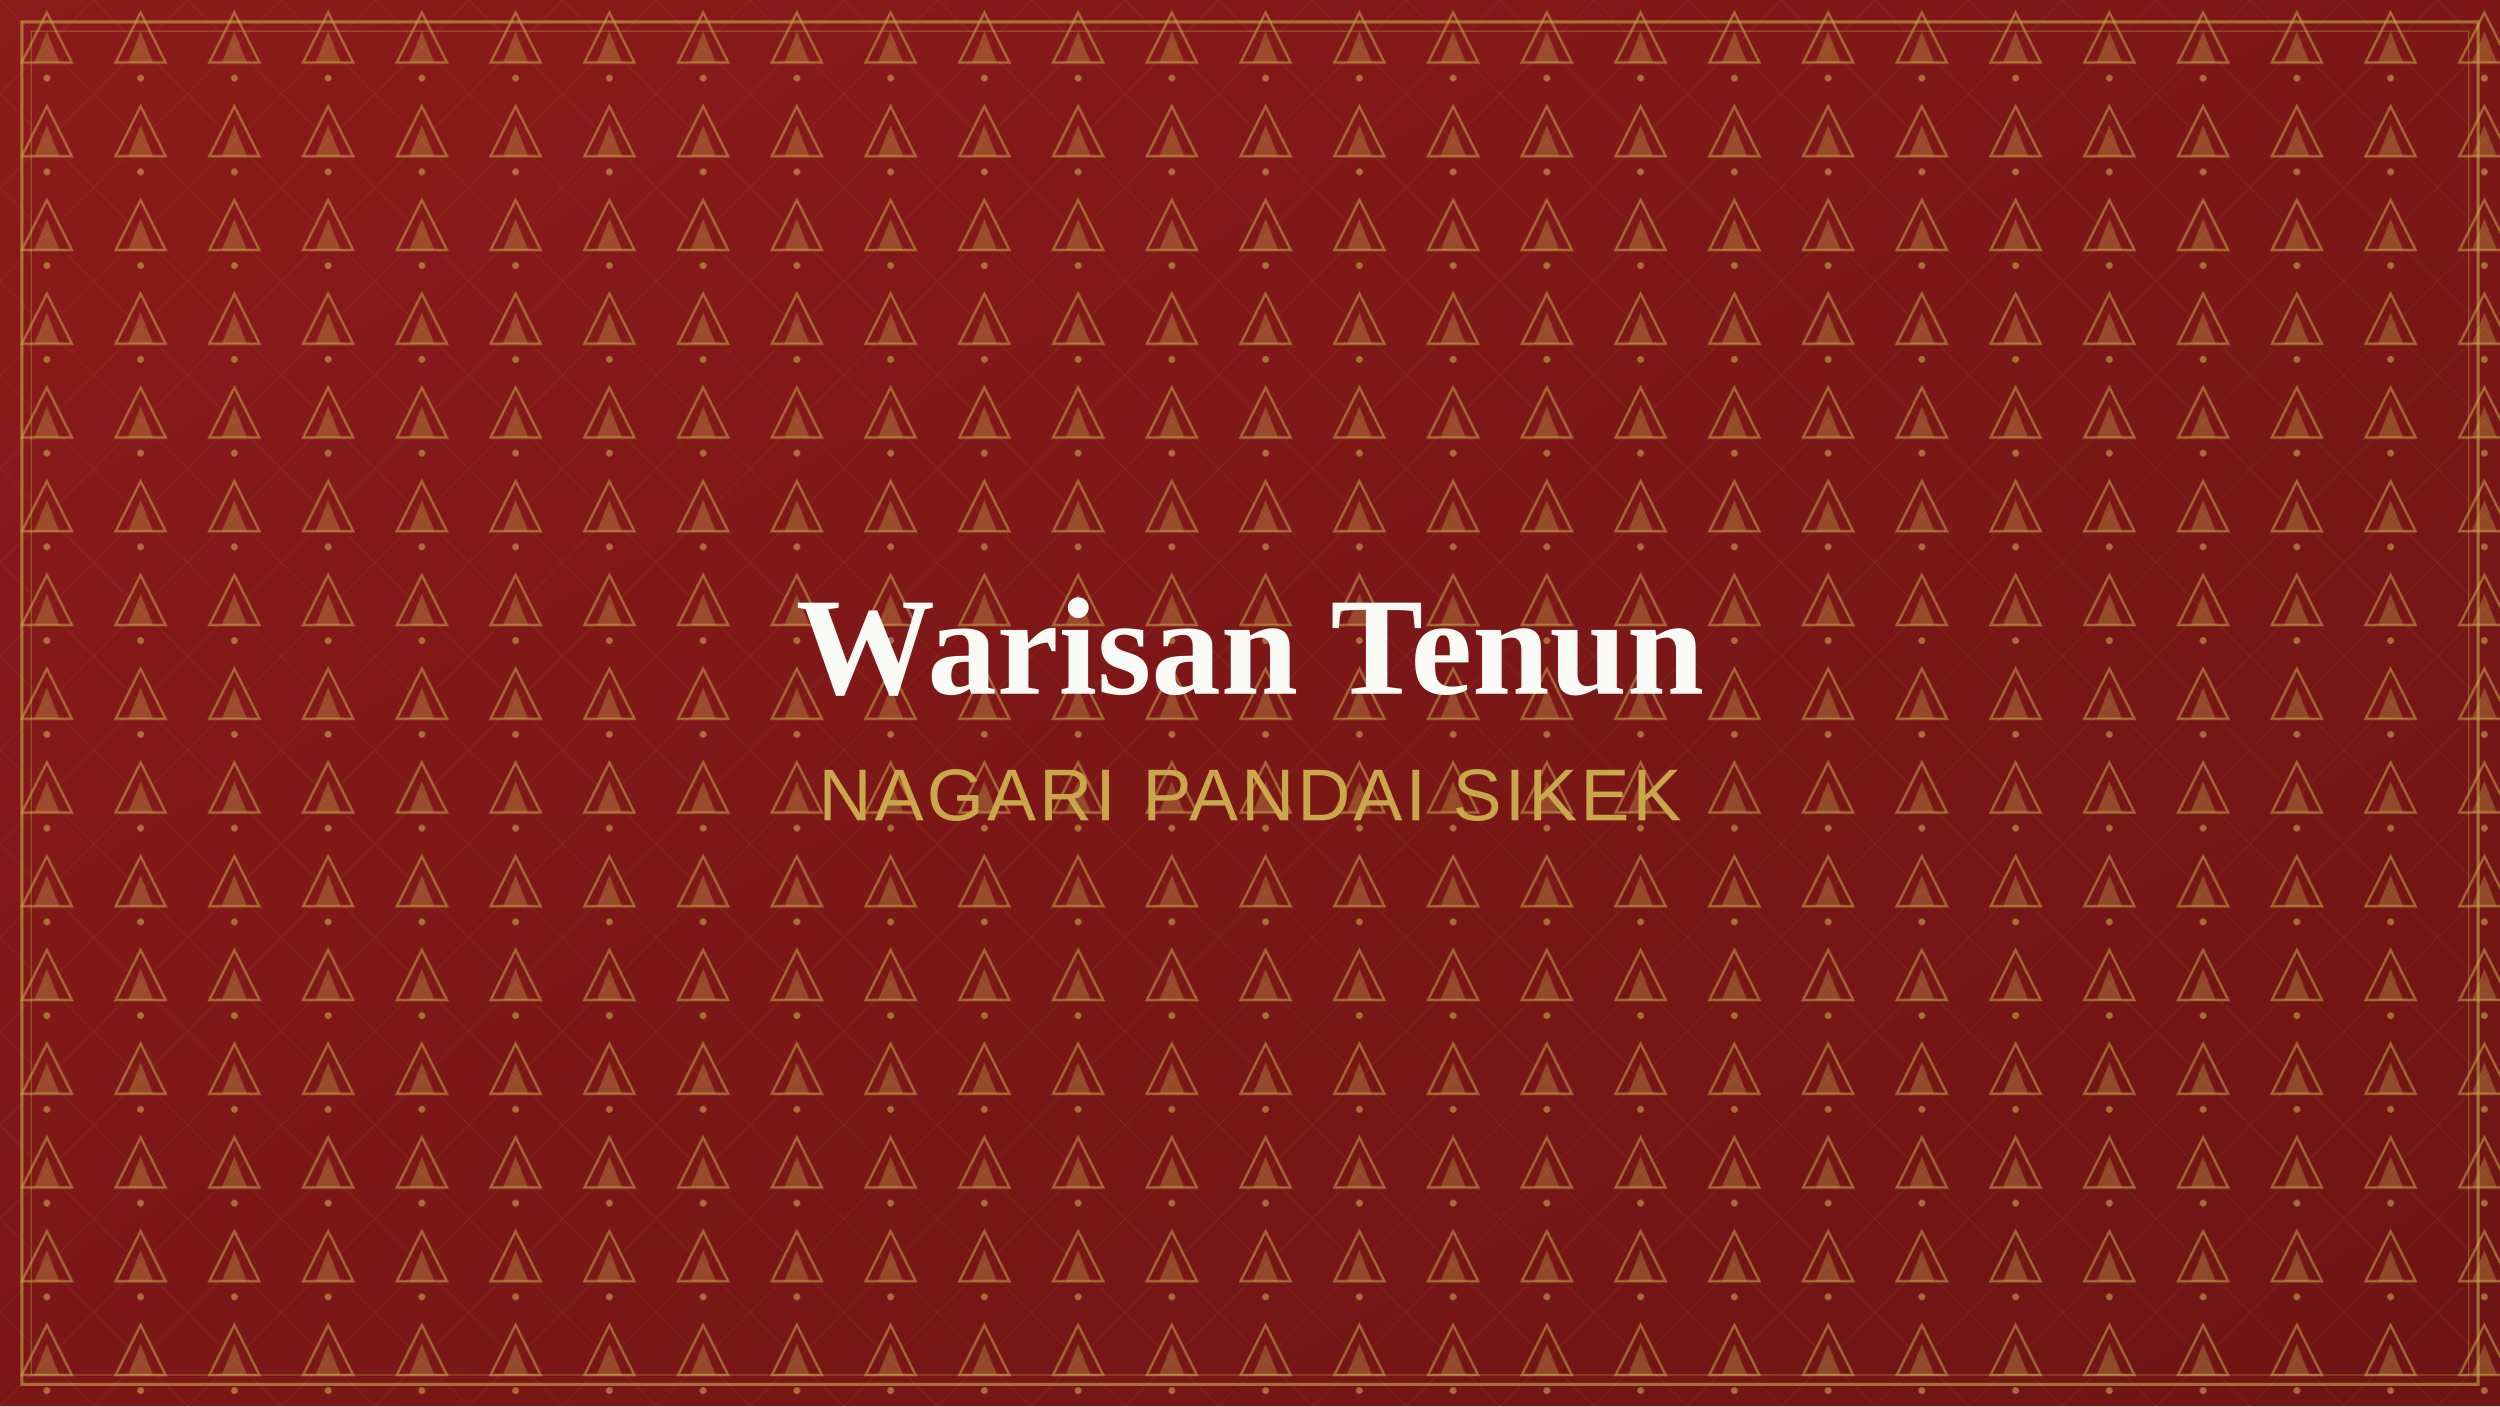
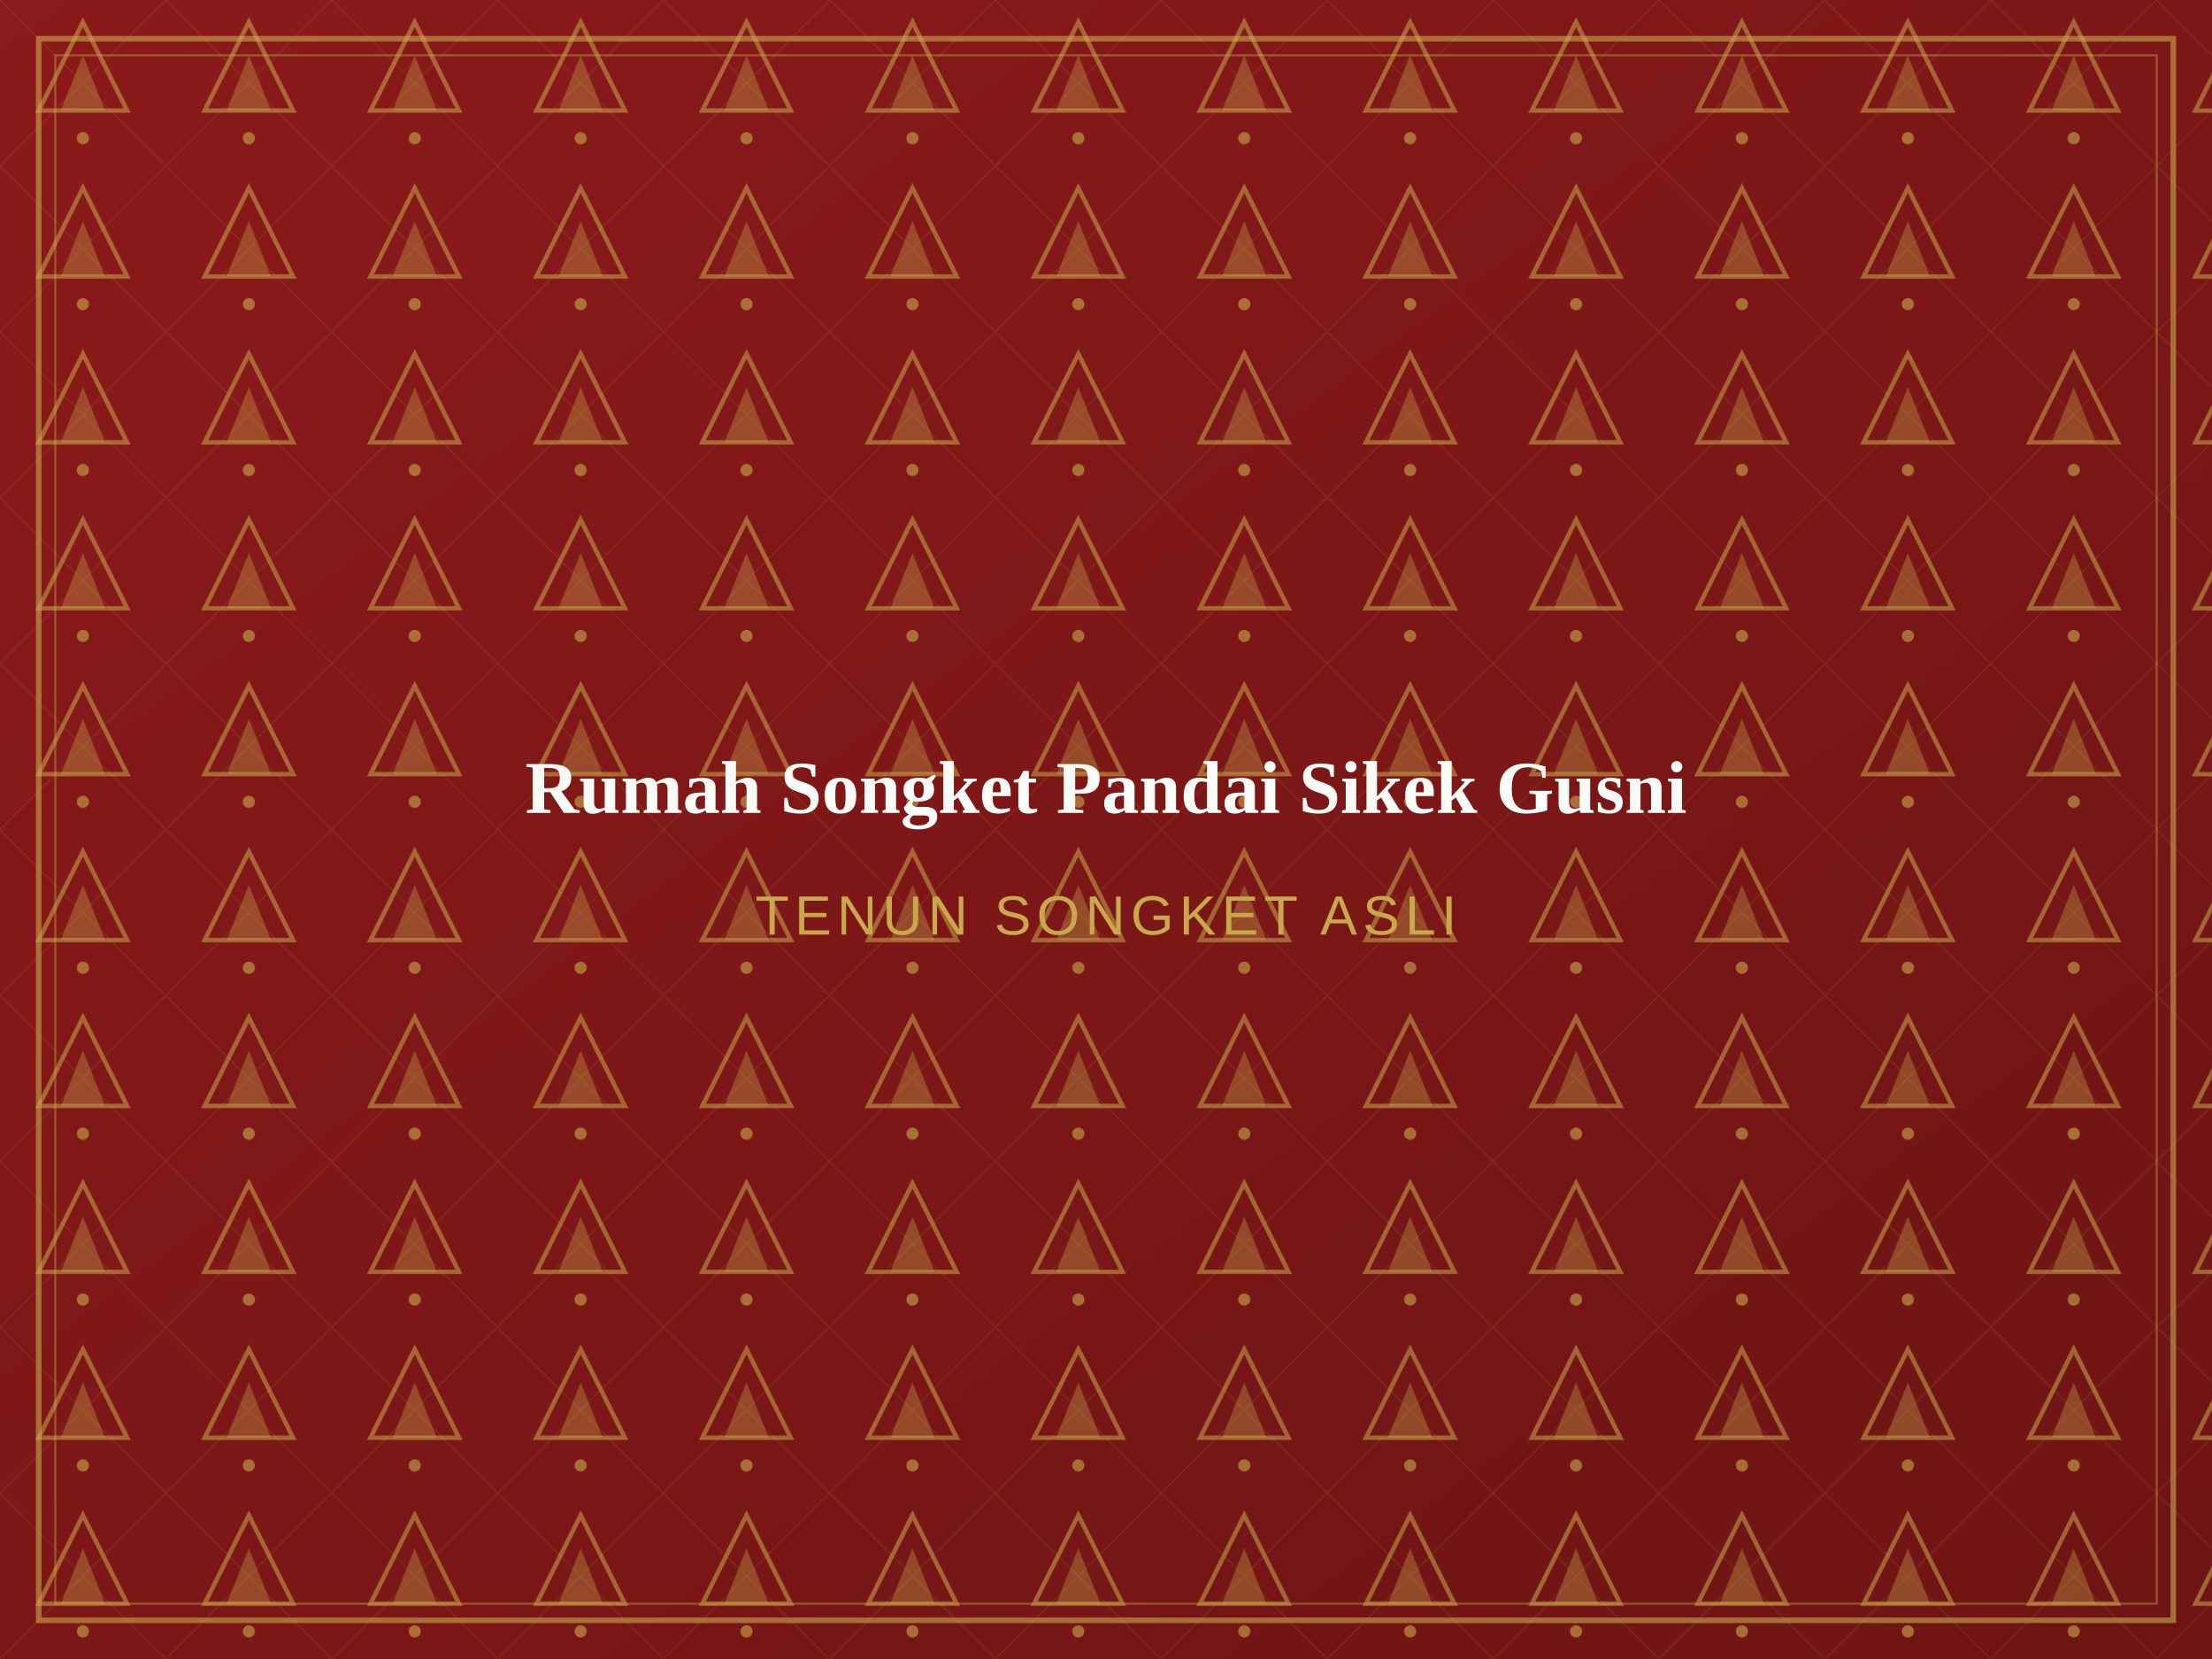
- <svg xmlns="http://www.w3.org/2000/svg" width="1600" height="900" viewBox="0 0 1600 900" role="img" aria-label="Warisan Tenun">
+ <svg xmlns="http://www.w3.org/2000/svg" width="800" height="600" viewBox="0 0 800 600" role="img" aria-label="Rumah Songket Pandai Sikek Gusni">
  <defs>
    <linearGradient id="grad0" x1="0" y1="0" x2="1" y2="1">
      <stop offset="0%" stop-color="#8B1A1A" />
      <stop offset="100%" stop-color="#6E1414" />
    </linearGradient>
    <pattern id="motif0" width="60" height="60" patternUnits="userSpaceOnUse" patternTransform="rotate(0)">
      <rect width="60" height="60" fill="none" />
      <path d="M30 8 L46 40 L14 40 Z" fill="none" stroke="#C9A84C" stroke-width="1.6" opacity="0.55" />
      <path d="M30 20 L38 40 L22 40 Z" fill="#C9A84C" opacity="0.35" />
      <circle cx="30" cy="50" r="2.2" fill="#C9A84C" opacity="0.6" />
      <path d="M0 0 L60 60 M60 0 L0 60" stroke="#C9A84C" stroke-width="0.5" opacity="0.12" />
    </pattern>
  </defs>
-   <rect width="1600" height="900" fill="url(#grad0)" />
-   <rect width="1600" height="900" fill="url(#motif0)" />
-   <rect x="14" y="14" width="1572" height="872" fill="none" stroke="#C9A84C" stroke-width="2" opacity="0.6" />
-   <rect x="20" y="20" width="1560" height="860" fill="none" stroke="#C9A84C" stroke-width="0.8" opacity="0.4" />
+   <rect width="800" height="600" fill="url(#grad0)" />
+   <rect width="800" height="600" fill="url(#motif0)" />
+   <rect x="14" y="14" width="772" height="572" fill="none" stroke="#C9A84C" stroke-width="2" opacity="0.6" />
+   <rect x="20" y="20" width="760" height="560" fill="none" stroke="#C9A84C" stroke-width="0.8" opacity="0.4" />
  <g font-family="Georgia, 'Times New Roman', serif" text-anchor="middle">
-     <text x="800" y="444" fill="#FAFAF7" font-size="89" font-weight="700">Warisan Tenun</text>
-     <text x="800" y="525" fill="#C9A84C" font-size="47" letter-spacing="2" font-family="Arial, sans-serif">NAGARI PANDAI SIKEK</text>
+     <text x="400" y="294" fill="#FAFAF7" font-size="27" font-weight="700">Rumah Songket Pandai Sikek Gusni</text>
+     <text x="400" y="338" fill="#C9A84C" font-size="20" letter-spacing="2" font-family="Arial, sans-serif">TENUN SONGKET ASLI</text>
  </g>
</svg>
